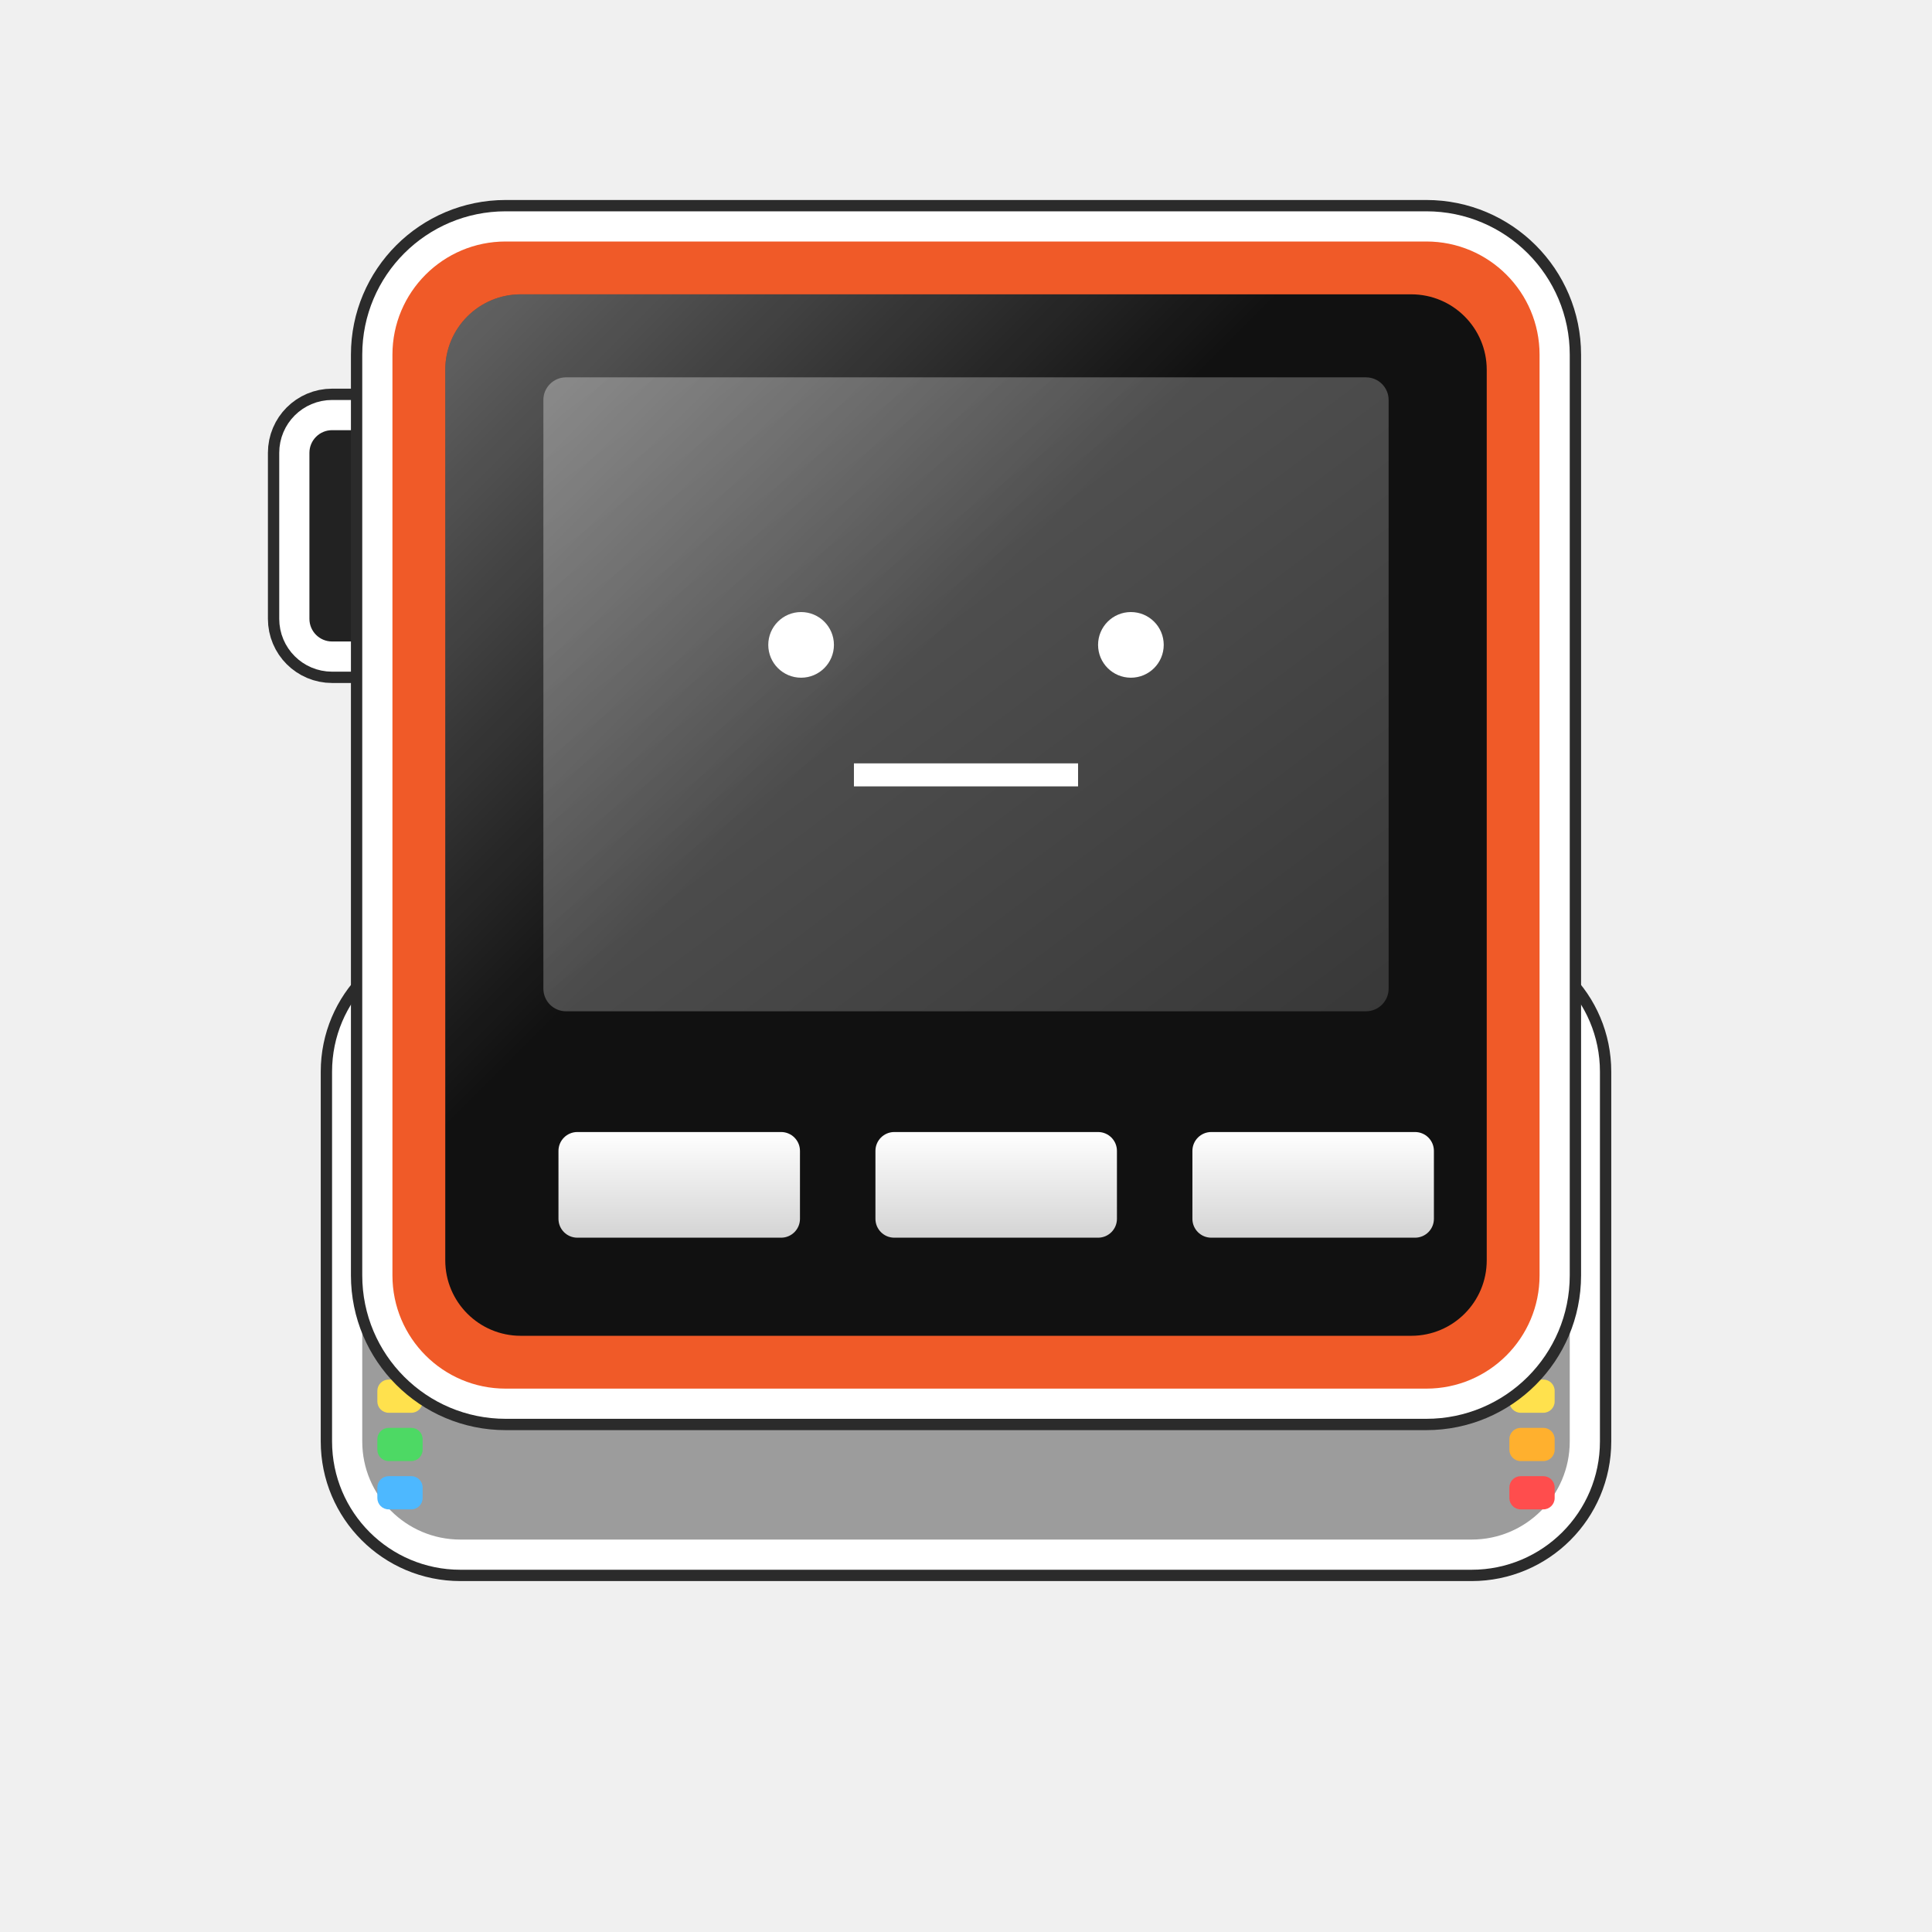
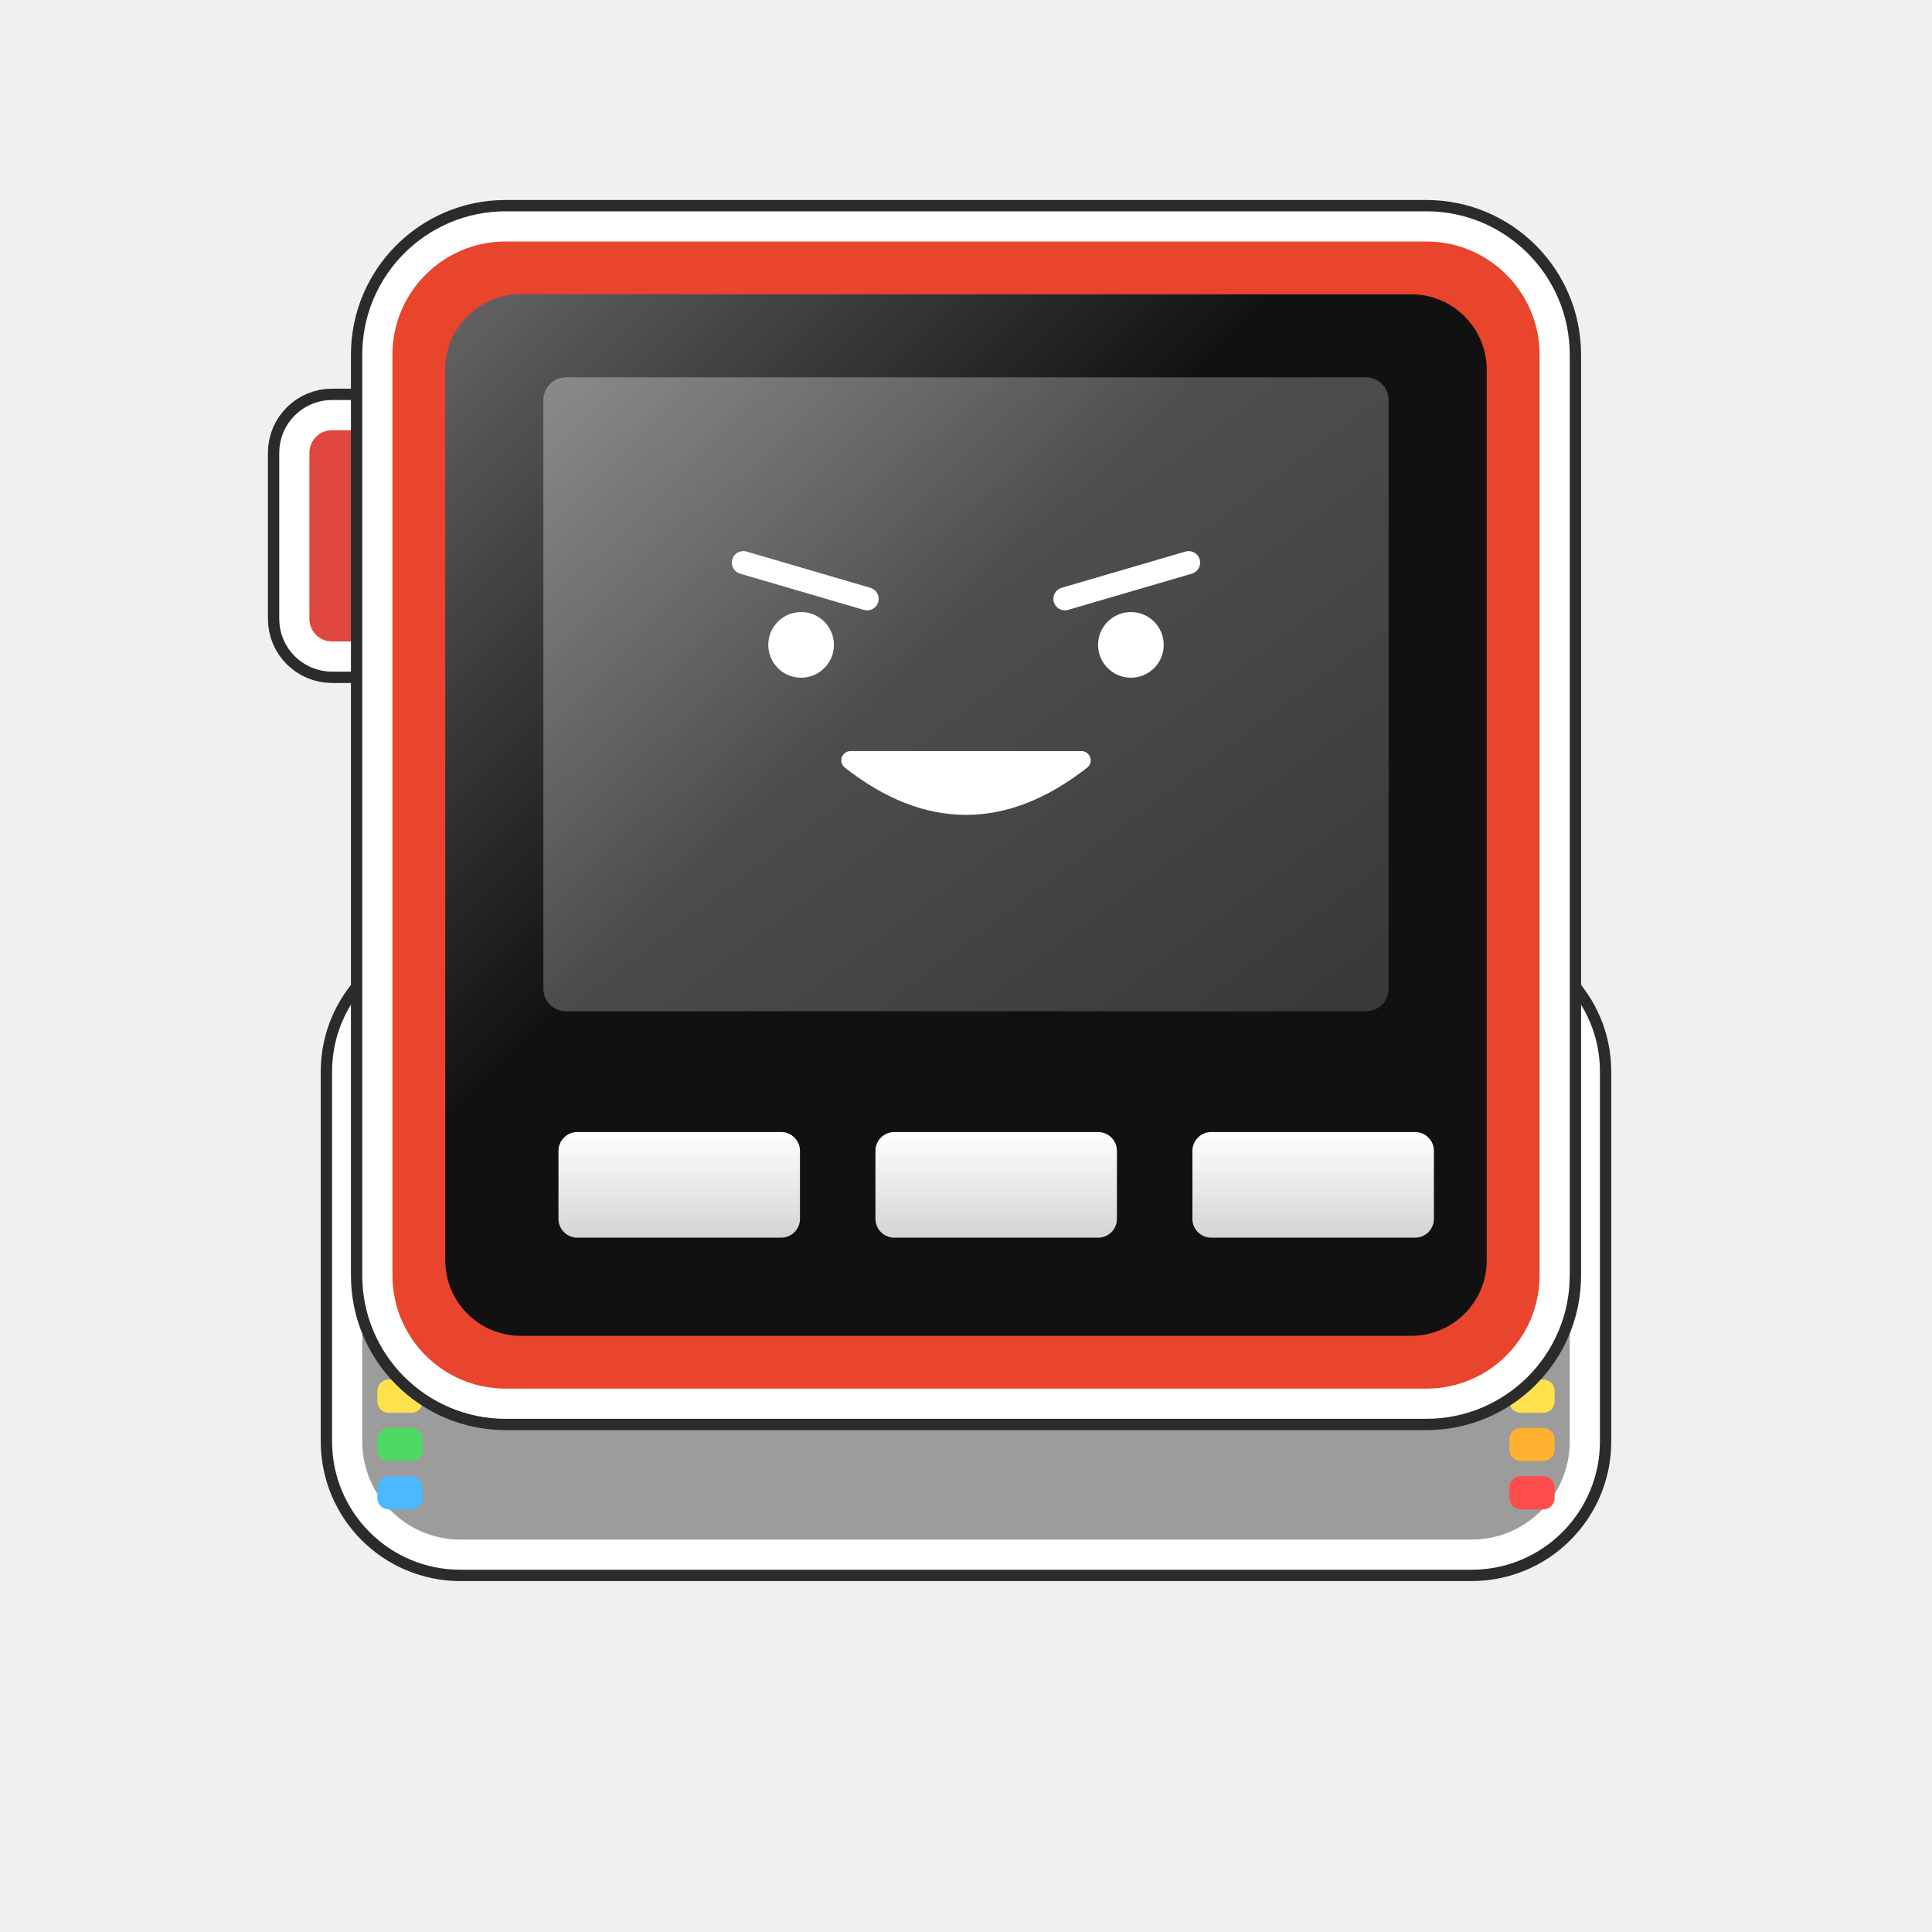
<svg xmlns="http://www.w3.org/2000/svg" viewBox="0 0 512 512" width="512" height="512">
  <defs>
    <linearGradient id="glare" x1="0" y1="0" x2="1" y2="1">
      <stop offset="0" stop-color="#fff" stop-opacity="0.35" />
      <stop offset="0.4" stop-color="#fff" stop-opacity="0" />
    </linearGradient>
    <linearGradient id="scr" x1="0" y1="0" x2="1" y2="1">
      <stop offset="0" stop-color="#5e5e5e" />
      <stop offset="1" stop-color="#383838" />
    </linearGradient>
    <linearGradient id="gray" x1="0" y1="0" x2="0" y2="1">
      <stop offset="0" stop-color="#b9b9b9" />
      <stop offset="1" stop-color="#8a8a8a" />
    </linearGradient>
    <linearGradient id="whitebtn" x1="0" y1="0" x2="0" y2="1">
      <stop offset="0" stop-color="#ffffff" />
      <stop offset="1" stop-color="#d4d4d4" />
    </linearGradient>
    <radialGradient id="led" cx="0.5" cy="0.5" r="0.5">
      <stop offset="0" stop-color="#bfe8ff" />
      <stop offset="0.45" stop-color="#3a9ad9" stop-opacity="0.55" />
      <stop offset="1" stop-color="#3a9ad9" stop-opacity="0" />
    </radialGradient>
  </defs>
  <rect x="82" y="114" width="22" height="56" rx="6" fill="none" stroke="#2b2b2b" stroke-width="22" stroke-linejoin="round" />
  <rect x="82" y="114" width="22" height="56" rx="6" fill="none" stroke="#fff" stroke-width="16" stroke-linejoin="round" />
-   <rect x="82" y="114" width="22" height="56" rx="6" fill="#222" />
+   <rect x="82" y="114" width="22" height="56" rx="6" fill="#e0473f" />
  <rect x="96" y="258" width="320" height="150" rx="26" fill="none" stroke="#2b2b2b" stroke-width="22" stroke-linejoin="round" />
  <rect x="96" y="258" width="320" height="150" rx="26" fill="none" stroke="#fff" stroke-width="16" stroke-linejoin="round" />
  <rect x="96" y="258" width="320" height="150" rx="26" fill="#9c9c9c" />
  <rect x="100" y="340.0" width="12" height="8.8" rx="3" fill="#ff4d4d" />
  <rect x="400" y="340.0" width="12" height="8.8" rx="3" fill="#4db8ff" />
  <rect x="100" y="352.8" width="12" height="8.8" rx="3" fill="#ffb02e" />
  <rect x="400" y="352.8" width="12" height="8.8" rx="3" fill="#4dd964" />
  <rect x="100" y="365.6" width="12" height="8.8" rx="3" fill="#ffe14d" />
  <rect x="400" y="365.6" width="12" height="8.8" rx="3" fill="#ffe14d" />
  <rect x="100" y="378.4" width="12" height="8.8" rx="3" fill="#4dd964" />
  <rect x="400" y="378.4" width="12" height="8.8" rx="3" fill="#ffb02e" />
  <rect x="100" y="391.2" width="12" height="8.8" rx="3" fill="#4db8ff" />
  <rect x="400" y="391.2" width="12" height="8.8" rx="3" fill="#ff4d4d" />
  <rect x="104" y="64" width="304" height="304" rx="30" fill="none" stroke="#2b2b2b" stroke-width="22" stroke-linejoin="round" />
  <rect x="104" y="64" width="304" height="304" rx="30" fill="none" stroke="#fff" stroke-width="16" stroke-linejoin="round" />
-   <rect x="104" y="64" width="304" height="304" rx="30" fill="#f05a28" />
+   <rect x="104" y="64" width="304" height="304" rx="30" fill="#e8452c" />
  <rect x="118" y="78" width="276" height="276" rx="20" fill="#111" />
  <rect x="144" y="100" width="224" height="168" rx="6" fill="url(#scr)" />
  <circle cx="212.3" cy="170.9" r="8.7" fill="#fff" />
  <circle cx="299.7" cy="170.9" r="8.7" fill="#fff" />
-   <rect x="226.3" y="202.3" width="59.4" height="6.1" fill="#fff" />
+   <path d="M197.0 149.1 L229.8 158.7 M315.0 149.1 L282.2 158.7" fill="none" stroke="#fff" stroke-linecap="round" stroke-linejoin="round" stroke-width="6.1" />
+   <path d="M225.4 201.5 Q256.0 225.5 286.6 201.5 Z" fill="#fff" stroke="#fff" stroke-linecap="round" stroke-linejoin="round" stroke-width="4.9" />
  <rect x="148" y="300" width="64" height="28" rx="5" fill="url(#whitebtn)" />
  <rect x="232" y="300" width="64" height="28" rx="5" fill="url(#whitebtn)" />
  <rect x="316" y="300" width="64" height="28" rx="5" fill="url(#whitebtn)" />
  <rect x="118" y="78" width="276" height="276" rx="20" fill="url(#glare)" />
</svg>
